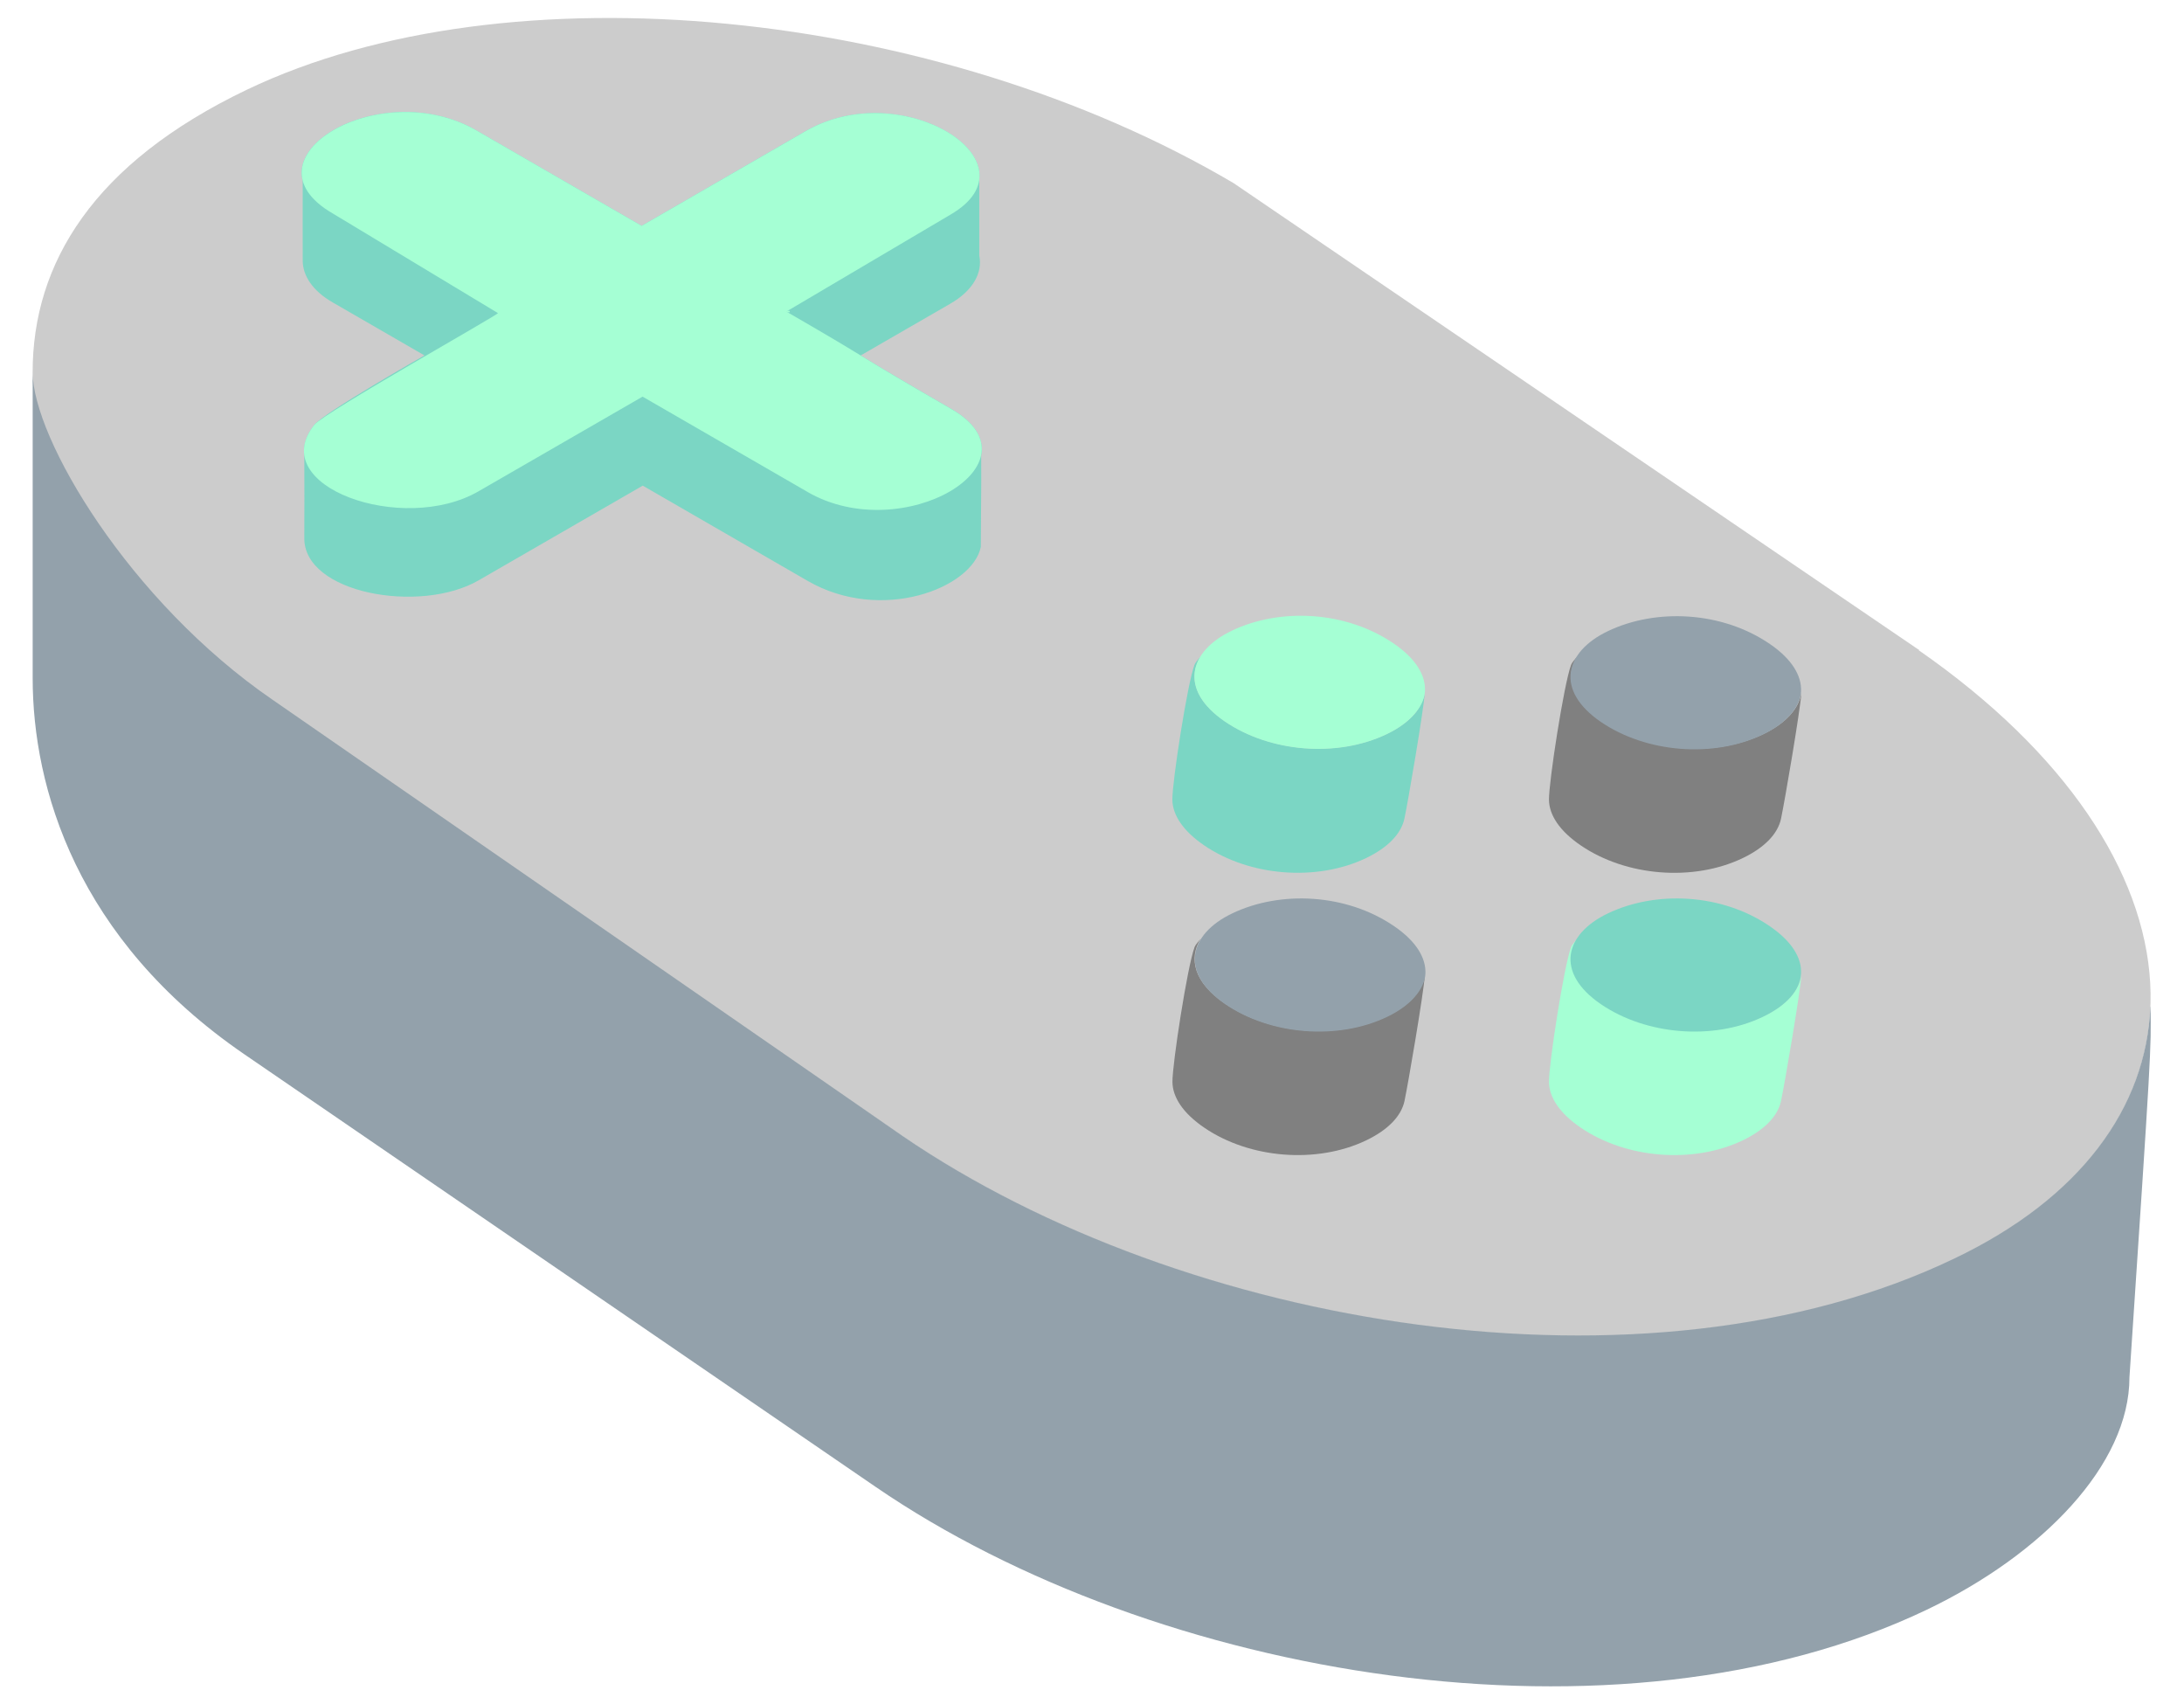
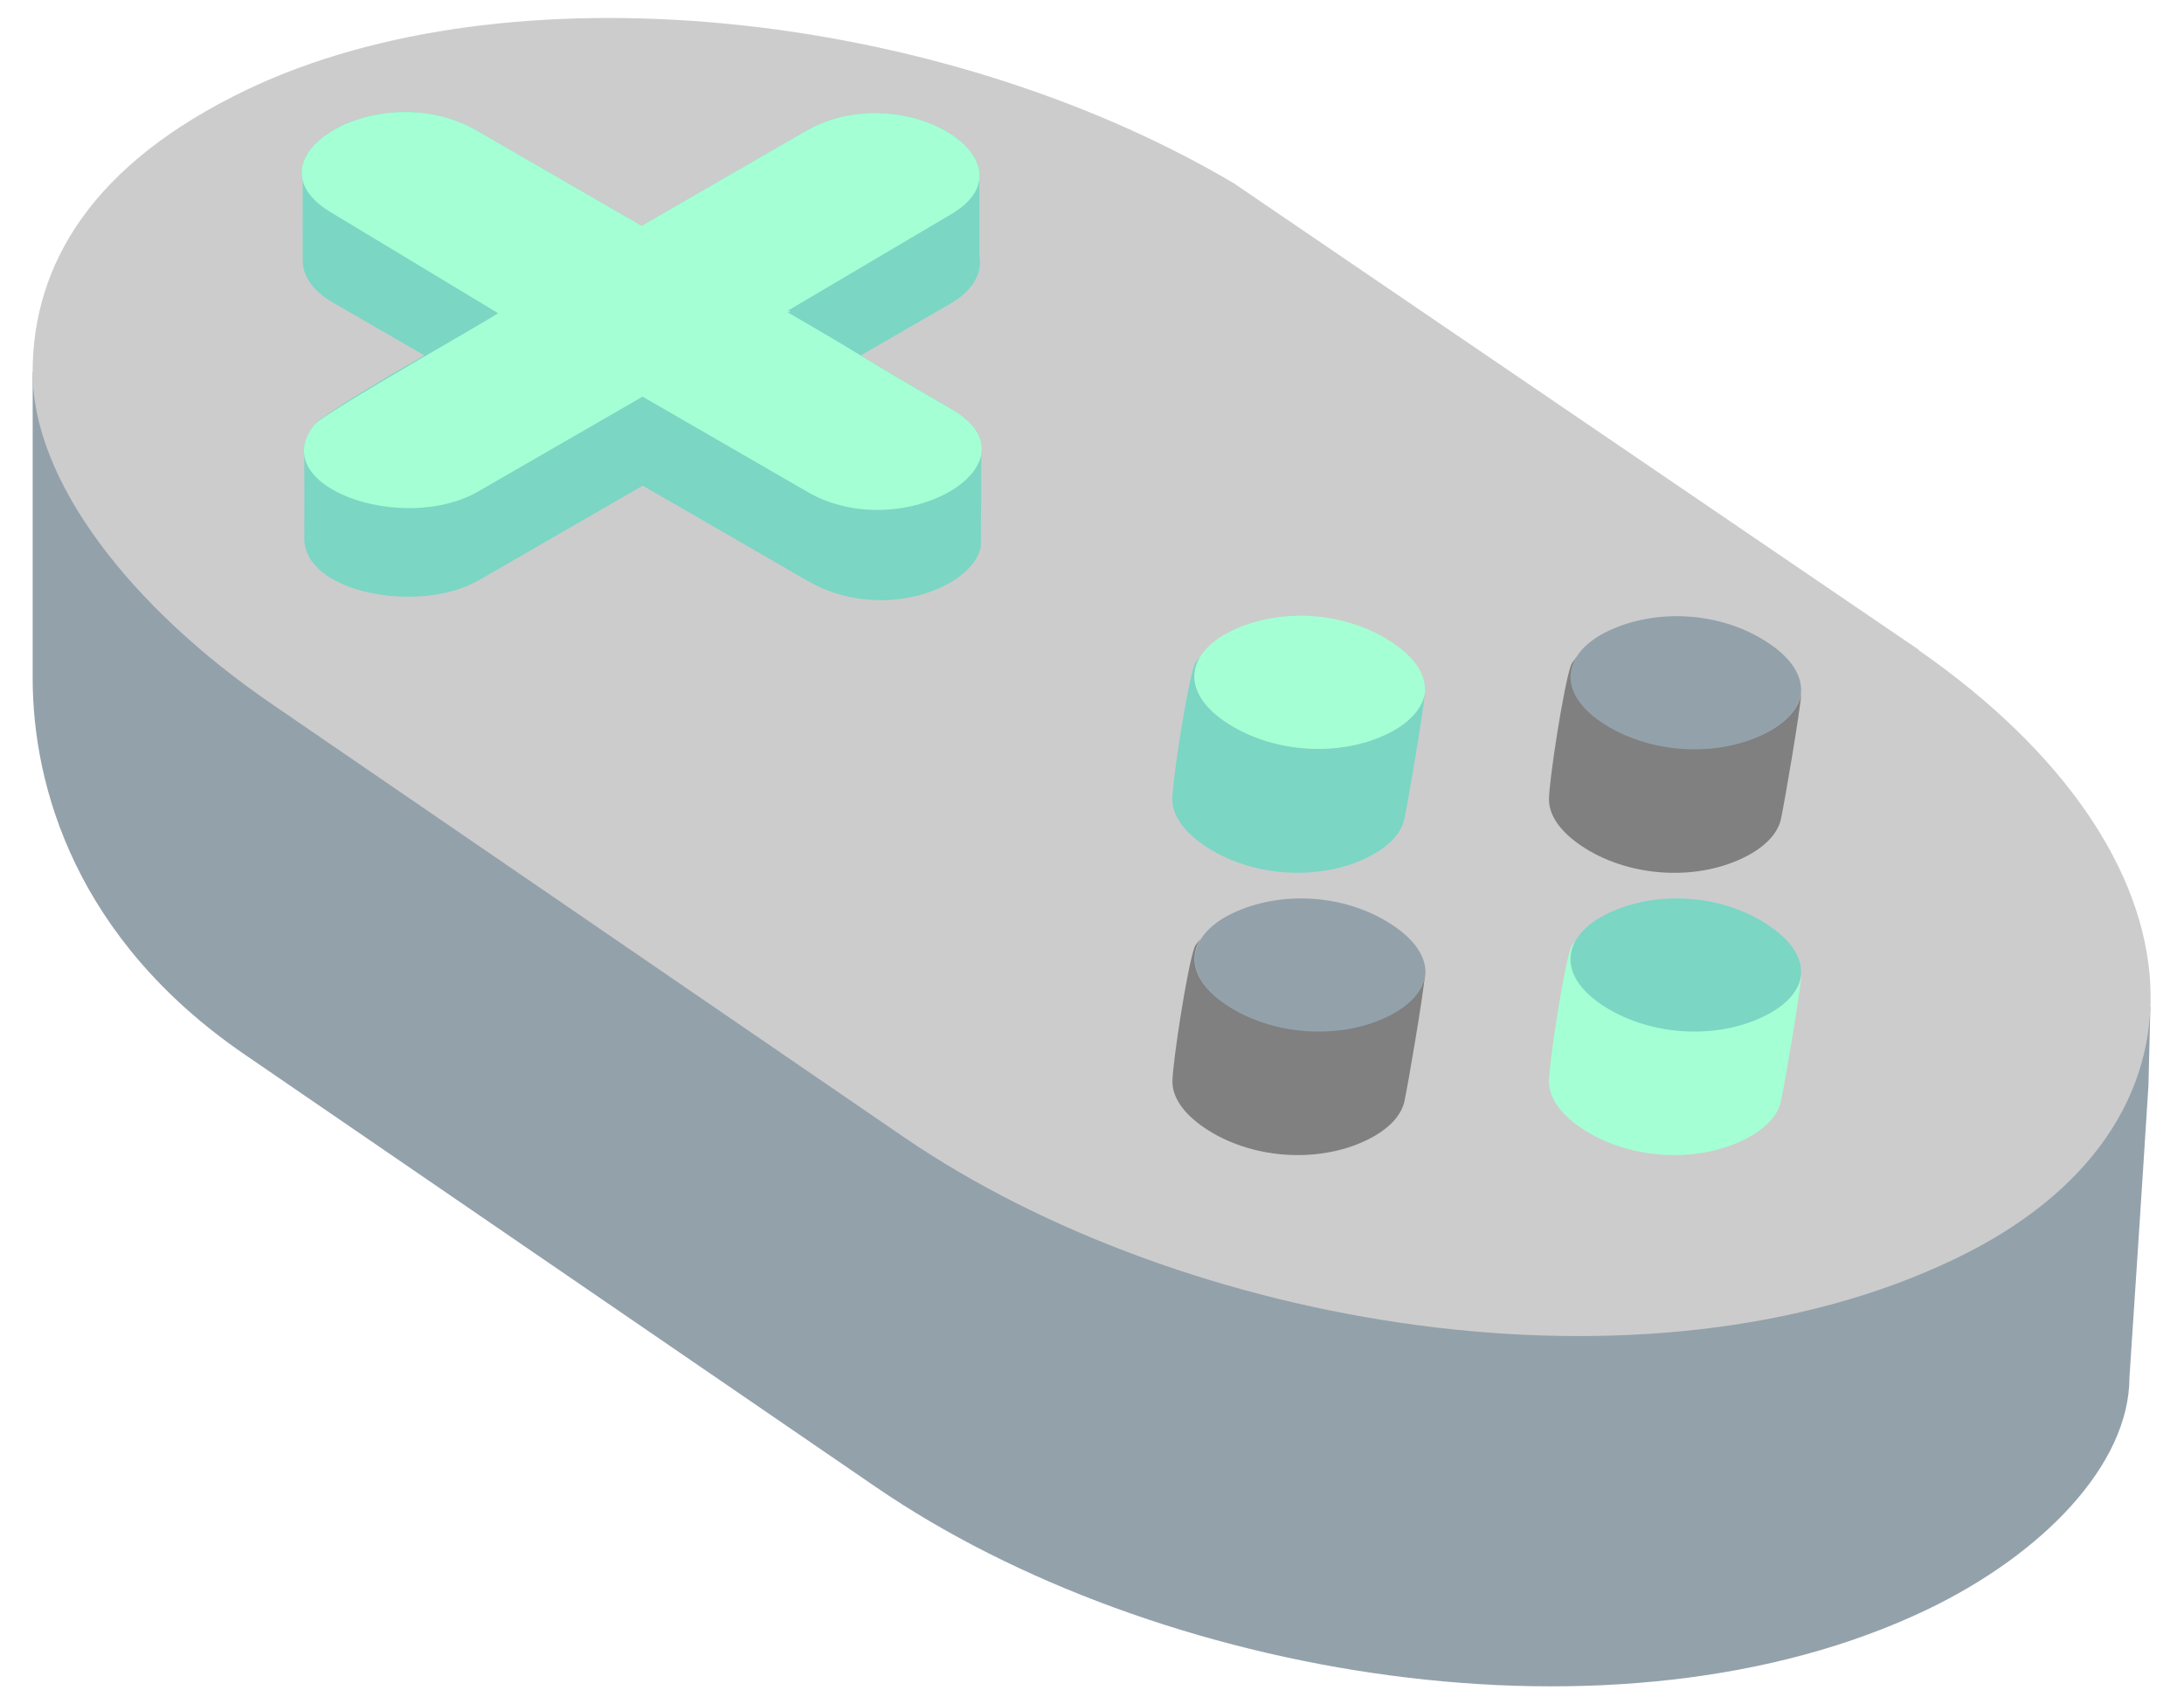
<svg xmlns="http://www.w3.org/2000/svg" fill="currentColor" version="1.1" viewBox="0 0 500 390">
+   <path d="m492.3 230.4-484.82-145.19v70c0 12.5 2.506 27.44 9.812 42.54s19.41 30.36 38.61 43.52l144.6 99.06c32.05 21.95 74.58 37.4 117.9 43.15s87.44 1.799 122.7-15.05c13.25-6.342 24.85-14.64 33.14-23.86 8.293-9.216 13.27-19.35 13.27-29.35 2.5-37.5 4.353-66.85 4.353-66.85z" style="fill:#93a1ab;stroke-width:21.53" />
  <path d="m439.4 148.8-157-106.9c-34-20.04-75.5-32.55-116-36.46-40.48-3.912-79.94 0.769-109.9 15.1-17.56 8.41-29.82 18.33-37.68 29.28s-11.35 22.91-11.35 35.41 5.647 25.97 15.31 39.06 23.34 25.81 39.4 36.81l144.6 99.06c32.13 22 74.69 37.44 118 43.17 43.32 5.729 87.4 1.751 122.5-15.07 31.52-14.98 46.41-38.1 44.98-63.34s-19.2-52.62-52.99-76.1h-0.016z" style="fill:#ccc;stroke-width:21.53" />
  <path d="m326.2 158.5c-0.323 4.372-3.833 24.91-4.673 28.85-0.732 3.424-3.704 6.61-8.785 9.043-11.33 5.427-26.72 4.177-37.09-2.928-4.823-3.295-7.214-6.955-7.256-10.44-0.043-4.027 3.424-26.51 5.061-30.84 0.259-0.689 0.947-1.335 1.421-2.003-2.906 4.716-1.443 10.12 5.512 14.88 10.38 7.106 25.76 8.354 37.09 2.928 5.275-2.519 8.161-5.9 8.72-9.495z" style="fill:#7bd6c4;stroke-width:21.53" />
  <path d="m217.8 93.6c-13.44-7.774-17.06-9.991-20.76-12.25l20.52-11.84c5.211-3.015 7.43-7.085 6.632-11.02v-17.43c1.313-10.7-22.14-21.21-39.75-11.05-30.1 17.38-22.05 12.73-37.55 21.68l-37.79-21.82c-18.11-10.46-42.72 0.366-39.8 11.48 0 5.061-0.022 15.39 0 18.34 0.022 3.445 2.304 6.912 6.891 9.54l20.99 12.12c-0.388 0.215-22.94 13.03-25.19 15.86-1.917 2.39-2.583 4.673-2.326 6.805 0.022 4.629 0.043 15.96 0 19.06-0.194 12.75 26.52 17.49 39.9 9.754l37.58-21.68 37.79 21.82c16.8 9.69 37.67 1.68 39.61-7.795 0.129-13.89 0.107-19.13 0.086-20.95 0.711-3.552-1.163-7.342-6.848-10.64z" style="fill:#7bd6c4;stroke-width:21.53" />
  <path d="m403.7 232.6c-11.33 5.427-26.72 4.177-37.09-2.928-6.955-4.759-8.419-10.16-5.512-14.88-0.452 0.667-1.141 1.292-1.421 2.003-1.637 4.329-5.104 26.81-5.061 30.84 0.043 3.51 2.433 7.149 7.256 10.44 10.38 7.106 25.76 8.354 37.09 2.928 5.082-2.433 8.074-5.62 8.785-9.043 0.84-3.94 4.35-24.48 4.673-28.85-0.538 3.574-3.424 6.955-8.72 9.495z" style="fill:#a5ffd4;stroke-width:21.53" />
  <path d="m405.2 212c-10.96-7.515-26.06-8.226-37.09-2.951-9.948 4.759-12.17 13.54-1.637 20.76 10.38 7.106 25.76 8.354 37.09 2.928 11.17-5.339 11.63-13.89 1.637-20.73z" style="fill:#7bd6c4;stroke-width:21.53" />
  <path d="m319.1 147.3c-10.96-7.515-26.06-8.226-37.09-2.951-9.948 4.759-12.17 13.54-1.637 20.76 10.38 7.106 25.76 8.354 37.09 2.928 6.352-3.036 8.613-7.085 8.763-9.797 0.215-3.661-2.11-7.515-7.128-10.94z" style="fill:#a5ffd4;stroke-width:21.53" />
  <path d="m184.9 112.6-37.79-21.82-37.58 21.68c-17.35 10.01-48.86-1.141-37.55-15.24 2.283-2.842 42.4-25.34 42.02-25.56l-37.81-22.8c-21.56-12.45 10.62-31.86 32.92-18.99l37.79 21.82c15.53-8.958 7.451-4.306 37.55-21.68 22.2-12.81 53.7 7.214 33.12 19.13l-37.55 22.17c1.077 0.624 1.077-0.624 0 0 22.06 12.75 12.45 7.665 37.79 22.31 21.3 12.3-11.11 31.57-32.91 18.99z" style="fill:#a5ffd4;stroke-width:21.53" />
  <path d="m403.7 168c-11.33 5.427-26.72 4.177-37.09-2.928-6.955-4.759-8.419-10.16-5.512-14.88-0.452 0.667-1.141 1.292-1.421 2.003-1.637 4.329-5.104 26.81-5.061 30.84 0.043 3.51 2.433 7.149 7.256 10.44 10.38 7.106 25.76 8.354 37.09 2.928 5.082-2.433 8.074-5.62 8.785-9.043 0.84-3.94 4.35-24.48 4.673-28.85-0.538 3.574-3.424 6.955-8.72 9.495z" style="fill:#808080;stroke-width:21.53" />
  <path d="m405.2 147.4c-10.96-7.515-26.06-8.226-37.09-2.951-9.948 4.759-12.17 13.54-1.637 20.76 10.38 7.106 25.76 8.354 37.09 2.928 6.352-3.036 8.613-7.085 8.763-9.797 0.215-3.661-2.11-7.515-7.128-10.94z" style="fill:#93a1ab;stroke-width:21.53" />
  <path d="m317.5 232.6c-11.33 5.427-26.72 4.177-37.09-2.928-6.955-4.759-8.419-10.16-5.512-14.88-0.452 0.667-1.141 1.292-1.421 2.003-1.637 4.329-5.104 26.81-5.061 30.84 0.043 3.51 2.433 7.149 7.256 10.44 10.38 7.106 25.76 8.354 37.09 2.928 5.082-2.433 8.074-5.62 8.785-9.043 0.84-3.94 4.35-24.48 4.673-28.85-0.538 3.574-3.424 6.955-8.72 9.495z" style="fill:#808080;stroke-width:21.53" />
  <path d="m319.2 212c-10.96-7.515-26.06-8.226-37.09-2.951-9.948 4.759-12.17 13.54-1.637 20.76 10.38 7.106 25.76 8.354 37.09 2.928 6.352-3.036 8.613-7.085 8.763-9.797 0.215-3.661-2.11-7.515-7.128-10.94z" style="fill:#93a1ab;stroke-width:21.53" />
-   <path d="m492.3 230.4c-0.474 11.51-4.436 22.47-11.93 32.28-7.49 9.817-18.51 18.49-33.09 25.43-35.12 16.83-79.18 20.81-122.5 15.09s-85.9-21.17-118.1-43.18l-144.2-99.81c-16.48-11.29-30.23-26.29-39.86-40.34-9.629-14.05-15.14-27.16-15.14-34.66v70c0 12.5 2.506 27.44 9.812 42.54 7.306 15.1 19.41 30.36 38.61 43.52l144.6 99.06c32.05 21.95 74.58 37.4 117.9 43.15 43.32 5.75 87.44 1.799 122.7-15.05 13.25-6.342 24.85-14.64 33.14-23.86 8.293-9.216 13.27-19.35 13.27-29.35 2.5-37.5 3.75-56.25 4.353-66.85 0.604-10.6 0.56-13.05 0.474-17.95l-5e-3 -3e-3z" style="fill:#93a1ab;stroke-width:21.53" />
</svg>
